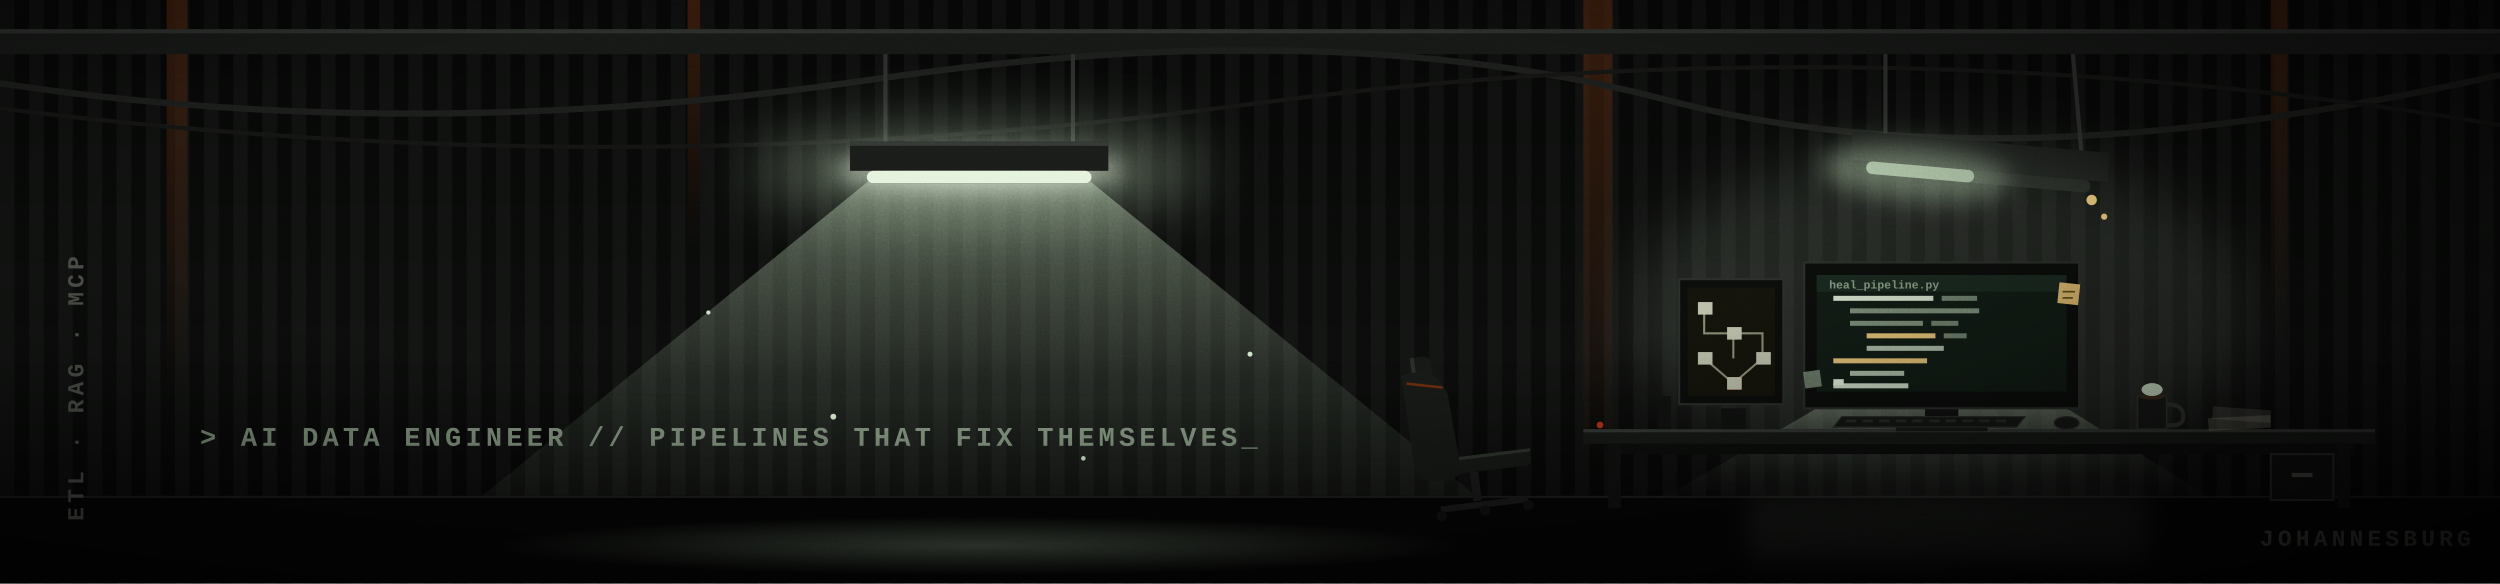
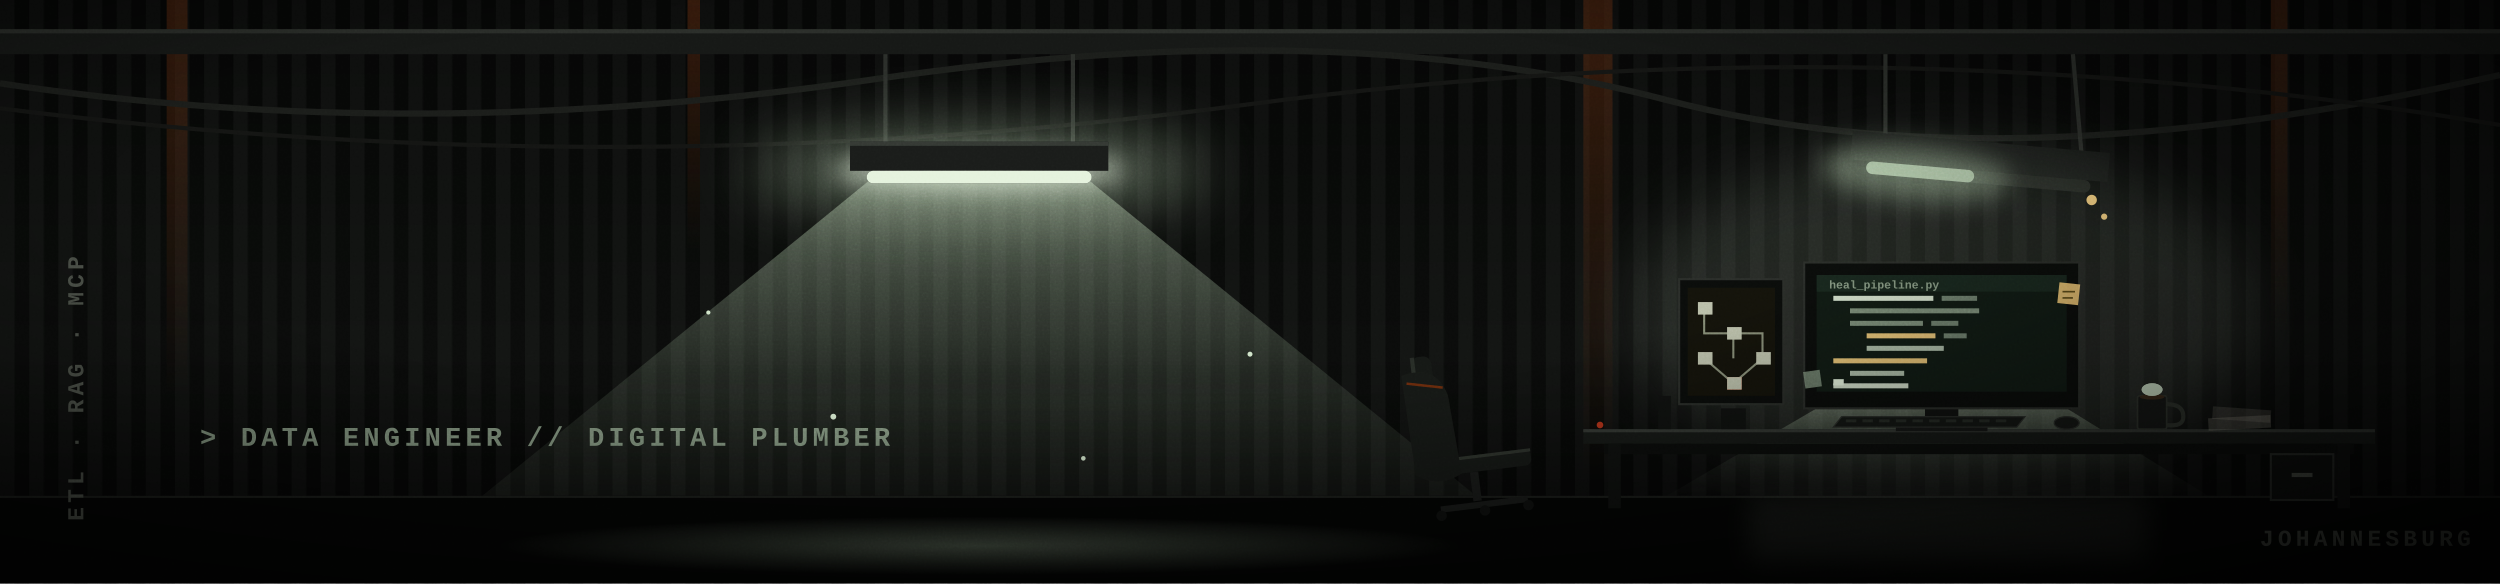
<svg xmlns="http://www.w3.org/2000/svg" viewBox="0 0 1200 280" width="1200" height="280" role="img" aria-label="An empty workstation with the screen still on">
  <defs>
    <linearGradient id="wall" x1="0" y1="0" x2="0" y2="1">
      <stop offset="0" stop-color="#070807" />
      <stop offset="0.6" stop-color="#0d0f0d" />
      <stop offset="1" stop-color="#050505" />
    </linearGradient>
    <linearGradient id="cone" x1="0" y1="0" x2="0" y2="1">
      <stop offset="0" stop-color="#c9e0c0" stop-opacity="0.42" />
      <stop offset="0.5" stop-color="#9fb89a" stop-opacity="0.14" />
      <stop offset="1" stop-color="#9fb89a" stop-opacity="0.02" />
    </linearGradient>
    <linearGradient id="rust" x1="0" y1="0" x2="0" y2="1">
      <stop offset="0" stop-color="#5a2a10" stop-opacity="0.55" />
      <stop offset="1" stop-color="#5a2a10" stop-opacity="0" />
    </linearGradient>
    <radialGradient id="vignette" cx="0.4" cy="0.35" r="0.85">
      <stop offset="0.4" stop-color="#000" stop-opacity="0" />
      <stop offset="1" stop-color="#000" stop-opacity="0.85" />
    </radialGradient>
    <radialGradient id="puddle" cx="0.5" cy="0.5" r="0.5">
      <stop offset="0" stop-color="#b9d3b2" stop-opacity="0.35" />
      <stop offset="1" stop-color="#b9d3b2" stop-opacity="0" />
    </radialGradient>
    <pattern id="corrugated" width="14" height="280" patternUnits="userSpaceOnUse">
      <rect width="7" height="280" fill="#ffffff" fill-opacity="0.025" />
      <rect x="7" width="7" height="280" fill="#000000" fill-opacity="0.18" />
    </pattern>
    <filter id="grain" x="0" y="0" width="100%" height="100%">
      <feTurbulence type="fractalNoise" baseFrequency="0.9" numOctaves="2" seed="7" result="n" />
      <feColorMatrix type="saturate" values="0" />
    </filter>
    <filter id="blur6" x="-50%" y="-200%" width="200%" height="500%">
      <feGaussianBlur stdDeviation="6" />
    </filter>
    <filter id="blur14" x="-50%" y="-200%" width="200%" height="500%">
      <feGaussianBlur stdDeviation="14" />
    </filter>
    <filter id="rough" x="-5%" y="-5%" width="110%" height="110%">
      <feTurbulence type="fractalNoise" baseFrequency="0.04" numOctaves="3" seed="3" result="t" />
      <feDisplacementMap in="SourceGraphic" in2="t" scale="3" />
    </filter>
  </defs>
  <style>
    .mono { font-family: "Courier New", Courier, monospace; font-weight: 700; }
    .flick  { animation: flick 7s step-end infinite; }
    .flick2 { animation: flick 7s step-end infinite; animation-delay: -2.3s; }
    .flickL { animation: flick 7s step-end infinite; animation-delay: -4.1s; }
    .slow   { animation: slow 11s step-end infinite; }
    .dying  { animation: dying 9s step-end infinite; }
    .spark  { animation: spark 8s step-end infinite; }
    .drift  { animation: drift 14s linear infinite; }
    .drift2 { animation: drift 19s linear infinite; animation-delay: -6s; }
    .sway   { animation: sway 6s ease-in-out infinite; transform-origin: 950px 0px; }

    @keyframes flick {
      0%   { opacity: 1; }
      4%   { opacity: 0.15; }
      5%   { opacity: 0.9; }
      6%   { opacity: 0.1; }
      8%   { opacity: 1; }
      41%  { opacity: 0.85; }
      42%  { opacity: 1; }
      55%  { opacity: 0.3; }
      56%  { opacity: 1; }
      58%  { opacity: 0.12; }
      59%  { opacity: 0.7; }
      60%  { opacity: 0.05; }
      63%  { opacity: 1; }
      88%  { opacity: 0.6; }
      89%  { opacity: 1; }
      100% { opacity: 1; }
    }
    @keyframes slow {
      0%   { opacity: 0.85; }
      30%  { opacity: 0.4; }
      32%  { opacity: 0.85; }
      70%  { opacity: 0.55; }
      72%  { opacity: 0.2; }
      75%  { opacity: 0.85; }
      100% { opacity: 0.85; }
    }
    @keyframes dying {
      0%   { opacity: 0.18; }
      12%  { opacity: 0.9; }
      13%  { opacity: 0.1; }
      14%  { opacity: 0.6; }
      15%  { opacity: 0.12; }
      60%  { opacity: 0.18; }
      100% { opacity: 0.18; }
    }
    @keyframes spark {
      0%   { opacity: 0; }
      52%  { opacity: 0; }
      53%  { opacity: 1; }
      54%  { opacity: 0; }
      55%  { opacity: 0.8; }
      56%  { opacity: 0; }
      100% { opacity: 0; }
    }
    @keyframes drift {
      0%   { transform: translate(0px, 0px); opacity: 0; }
      10%  { opacity: 0.5; }
      90%  { opacity: 0.4; }
      100% { transform: translate(40px, -60px); opacity: 0; }
    }
    @keyframes sway {
      0%, 100% { transform: rotate(-0.6deg); }
      50%      { transform: rotate(0.6deg); }
    }
  
    .scroll { animation: scrollcode 8s steps(8) infinite; }
    .heal   { animation: heal 9s step-end infinite; }
    .heal2  { animation: heal2 9s step-end infinite; }
    .steam2 { transform-box: fill-box; transform-origin: center; animation: steam2 5s ease-out infinite; }
    @keyframes scrollcode { 0% { transform: translateY(0px); } 100% { transform: translateY(-48px); } }
    @keyframes heal  { 0%, 55% { opacity: 1; } 56%, 100% { opacity: 0; } }
    @keyframes heal2 { 0%, 55% { opacity: 0; } 56%, 100% { opacity: 1; } }
    @keyframes steam2 {
      0% { transform: translate(0px, 0px) scale(0.6); opacity: 0; } 20% { opacity: 0.3; }
      100% { transform: translate(6px, -34px) scale(1.7); opacity: 0; }
    }
  </style>
  <rect width="1200" height="280" fill="url(#wall)" />
  <rect width="1200" height="280" fill="url(#corrugated)" />
  <rect x="80" y="0" width="10" height="190" fill="url(#rust)" />
  <rect x="330" y="0" width="6" height="120" fill="url(#rust)" />
  <rect x="760" y="0" width="14" height="230" fill="url(#rust)" />
  <rect x="1090" y="0" width="8" height="160" fill="url(#rust)" />
  <rect x="0" y="14" width="1200" height="12" fill="#161816" />
  <rect x="0" y="14" width="1200" height="2" fill="#2a2d29" />
  <path d="M 0 40 Q 200 70 420 38 T 800 48 T 1200 36" stroke="#1b1d1a" stroke-width="3" fill="none" />
  <path d="M 0 52 Q 300 90 600 50 T 1200 60" stroke="#141513" stroke-width="2" fill="none" />
  <g>
    <line x1="425" y1="26" x2="425" y2="70" stroke="#2a2d29" stroke-width="2" />
    <line x1="515" y1="26" x2="515" y2="70" stroke="#2a2d29" stroke-width="2" />
    <g class="flick">
      <polygon points="418,86 522,86 760,280 180,280" fill="url(#cone)" />
      <ellipse cx="470" cy="82" rx="110" ry="22" fill="#b9d3b2" opacity="0.35" filter="url(#blur14)" />
      <ellipse cx="470" cy="82" rx="70" ry="8" fill="#e8f5e0" opacity="0.7" filter="url(#blur6)" />
    </g>
    <rect x="408" y="68" width="124" height="14" fill="#1a1c1a" />
    <rect x="408" y="68" width="124" height="2" fill="#343833" />
    <rect x="416" y="82" width="108" height="6" rx="3" fill="#2a2f29" />
    <rect class="flick" x="416" y="82" width="108" height="6" rx="3" fill="#e4f2dc" />
  </g>
  <g class="sway">
    <line x1="905" y1="26" x2="905" y2="70" stroke="#2a2d29" stroke-width="2" />
    <line x1="995" y1="26" x2="1000" y2="84" stroke="#2a2d29" stroke-width="2" />
    <g transform="rotate(5 950 80)">
      <rect x="888" y="68" width="124" height="14" fill="#151715" />
      <rect x="896" y="82" width="108" height="6" rx="3" fill="#1d201c" />
      <rect class="dying" x="896" y="82" width="52" height="6" rx="3" fill="#a9c0a2" />
      <ellipse class="dying" cx="920" cy="86" rx="46" ry="12" fill="#a9c0a2" opacity="0.5" filter="url(#blur6)" />
    </g>
    <circle class="spark" cx="1004" cy="96" r="2.5" fill="#ffd27a" />
    <circle class="spark" cx="1010" cy="104" r="1.5" fill="#ffd27a" />
  </g>
  <rect x="0" y="238" width="1200" height="42" fill="#050605" />
  <rect x="0" y="238" width="1200" height="1" fill="#1d201c" />
  <ellipse class="flick" cx="470" cy="262" rx="230" ry="14" fill="url(#puddle)" />
  <g class="mono" font-size="13" letter-spacing="2">
-     <text class="slow" x="96" y="214" fill="#7d8f7a">&gt; AI DATA ENGINEER // PIPELINES THAT FIX THEMSELVES_</text>
+     <text class="slow" x="96" y="214" fill="#7d8f7a">&gt; DATA ENGINEER // DIGITAL PLUMBER</text>
  </g>
  <g class="mono" font-size="11" letter-spacing="2" fill="#4a4f47">
    <text x="40" y="250" transform="rotate(-90 40 250)">ETL · RAG · MCP</text>
    <text x="1186" y="262" text-anchor="end">JOHANNESBURG</text>
  </g>
  <g fill="#cfe3c8">
    <circle class="drift" cx="400" cy="200" r="1.4" />
    <circle class="drift2" cx="520" cy="220" r="1.1" />
    <circle class="drift" cx="600" cy="170" r="1.2" style="animation-delay:-9s" />
    <circle class="drift2" cx="340" cy="150" r="1" style="animation-delay:-12s" />
  </g>
  <defs>
    <clipPath id="scr">
      <rect x="872" y="132" width="120" height="56" />
    </clipPath>
    <clipPath id="scr2">
      <rect x="810" y="138" width="42" height="52" />
    </clipPath>
  </defs>
  <g class="soft">
    <ellipse cx="932" cy="150" rx="150" ry="80" fill="#b8c9b3" opacity="0.13" filter="url(#blur14)" />
    <polygon points="872,196 992,196 1060,238 800,238" fill="url(#cone)" opacity="0.8" />
  </g>
  <rect class="soft" x="840" y="239" width="190" height="30" fill="#b8c9b3" opacity="0.10" filter="url(#blur6)" />
  <g transform="rotate(-7 712 230)">
    <rect x="706" y="226" width="4" height="14" fill="#1a1c1a" />
    <line x1="690" y1="242" x2="732" y2="242" stroke="#1a1c1a" stroke-width="3" />
    <circle cx="690" cy="245" r="2.5" fill="#101210" />
    <circle cx="732" cy="245" r="2.5" fill="#101210" />
    <circle cx="711" cy="245" r="2.5" fill="#101210" />
    <rect x="688" y="218" width="48" height="8" rx="3" fill="#171a17" />
    <rect x="688" y="218" width="48" height="1.5" fill="#2f342d" />
    <rect x="684" y="168" width="10" height="54" rx="4" fill="#151815" />
    <rect x="684" y="168" width="2" height="54" fill="#2f342d" opacity="0.7" />
    <path d="M679 176 Q696 172 700 188 L702 226 Q690 232 680 224 Z" fill="#1e211d" />
    <path d="M679 176 Q696 172 700 188 L702 226 Q690 232 680 224 Z" fill="#000" opacity="0.25" />
    <path d="M681 180 L698 184" stroke="#7a2e0a" stroke-width="1.2" opacity="0.8" />
  </g>
  <rect x="760" y="206" width="380" height="7" fill="#171a17" />
  <rect x="760" y="206" width="380" height="1.5" fill="#343833" />
  <rect x="770" y="213" width="360" height="5" fill="#0c0e0c" />
  <rect x="772" y="213" width="6" height="31" fill="#101210" />
  <rect x="1122" y="213" width="6" height="31" fill="#101210" />
  <rect x="1090" y="218" width="30" height="22" fill="#0e100e" stroke="#2a2d29" />
  <rect x="1100" y="227" width="10" height="2" fill="#4a4f47" />
  <rect x="796" y="190" width="6" height="16" fill="#101210" />
  <rect x="826" y="196" width="12" height="10" fill="#101210" />
  <rect x="806" y="134" width="50" height="60" fill="#0b0d0b" stroke="#2a2d29" />
  <rect x="810" y="138" width="42" height="52" fill="#07100a" />
  <g clip-path="url(#scr2)" class="soft2">
    <path d="M818 148 L818 160 L832 160 M832 160 L832 172 M832 160 L846 160 L846 172 M818 172 L832 184 M846 172 L832 184" stroke="#7d8f7a" stroke-width="1" fill="none" />
    <rect x="815" y="145" width="7" height="6" fill="#b8c9b3" />
    <rect x="829" y="157" width="7" height="6" fill="#b8c9b3" />
    <rect x="843" y="169" width="7" height="6" fill="#b8c9b3" />
    <rect x="815" y="169" width="7" height="6" fill="#b8c9b3" />
    <rect class="heal" x="829" y="181" width="7" height="6" fill="#b3341a" />
    <rect class="heal2" x="829" y="181" width="7" height="6" fill="#b8c9b3" />
    <rect class="heal" x="810" y="138" width="42" height="52" fill="#b3341a" opacity="0.08" />
    <text class="mono" x="814" y="195" font-size="5" fill="#7d8f7a">retry 3/3</text>
  </g>
  <rect x="924" y="194" width="16" height="12" fill="#101210" />
  <rect x="910" y="204" width="44" height="3" fill="#161816" />
  <rect x="866" y="126" width="132" height="70" fill="#0b0d0b" stroke="#2a2d29" />
  <rect x="872" y="132" width="120" height="56" fill="#06100a" />
  <g clip-path="url(#scr)">
    <g class="scroll">
      <rect x="880" y="142" width="48" height="2.4" fill="#e4f2dc" opacity="0.9" />
      <rect x="932" y="142" width="17" height="2.4" fill="#7d8f7a" opacity="0.8" />
      <rect x="888" y="148" width="62" height="2.4" fill="#7d8f7a" opacity="0.9" />
      <rect x="888" y="154" width="35" height="2.4" fill="#7d8f7a" opacity="0.9" />
      <rect x="927" y="154" width="13" height="2.4" fill="#7d8f7a" opacity="0.8" />
      <rect x="896" y="160" width="33" height="2.4" fill="#ffd27a" opacity="0.9" />
      <rect x="933" y="160" width="11" height="2.4" fill="#7d8f7a" opacity="0.8" />
      <rect x="896" y="166" width="37" height="2.4" fill="#b8c9b3" opacity="0.9" />
      <rect x="880" y="172" width="45" height="2.4" fill="#ffd27a" opacity="0.9" />
      <rect x="888" y="178" width="26" height="2.4" fill="#b8c9b3" opacity="0.9" />
      <rect x="880" y="184" width="36" height="2.4" fill="#e4f2dc" opacity="0.9" />
      <rect x="880" y="190" width="48" height="2.4" fill="#e4f2dc" opacity="0.9" />
      <rect x="932" y="190" width="17" height="2.4" fill="#7d8f7a" opacity="0.8" />
      <rect x="888" y="196" width="62" height="2.4" fill="#7d8f7a" opacity="0.9" />
      <rect x="888" y="202" width="35" height="2.4" fill="#7d8f7a" opacity="0.9" />
      <rect x="927" y="202" width="20" height="2.4" fill="#7d8f7a" opacity="0.8" />
      <rect x="896" y="208" width="33" height="2.4" fill="#ffd27a" opacity="0.9" />
      <rect x="933" y="208" width="8" height="2.4" fill="#7d8f7a" opacity="0.8" />
      <rect x="896" y="214" width="37" height="2.4" fill="#b8c9b3" opacity="0.9" />
      <rect x="880" y="220" width="45" height="2.4" fill="#ffd27a" opacity="0.9" />
      <rect x="929" y="220" width="13" height="2.4" fill="#7d8f7a" opacity="0.8" />
      <rect x="888" y="226" width="26" height="2.4" fill="#b8c9b3" opacity="0.9" />
      <rect x="918" y="226" width="16" height="2.4" fill="#7d8f7a" opacity="0.8" />
      <rect x="880" y="232" width="36" height="2.4" fill="#e4f2dc" opacity="0.9" />
      <rect x="920" y="232" width="19" height="2.4" fill="#7d8f7a" opacity="0.8" />
      <rect x="880" y="238" width="48" height="2.4" fill="#e4f2dc" opacity="0.9" />
      <rect x="888" y="244" width="62" height="2.4" fill="#7d8f7a" opacity="0.9" />
      <rect x="954" y="244" width="9" height="2.4" fill="#7d8f7a" opacity="0.8" />
      <rect x="888" y="250" width="35" height="2.4" fill="#7d8f7a" opacity="0.9" />
      <rect x="927" y="250" width="18" height="2.4" fill="#7d8f7a" opacity="0.8" />
      <rect x="896" y="256" width="33" height="2.4" fill="#ffd27a" opacity="0.9" />
      <rect x="896" y="262" width="37" height="2.4" fill="#b8c9b3" opacity="0.9" />
      <rect x="880" y="268" width="45" height="2.4" fill="#ffd27a" opacity="0.9" />
      <rect x="888" y="274" width="26" height="2.4" fill="#b8c9b3" opacity="0.9" />
      <rect x="880" y="280" width="36" height="2.4" fill="#e4f2dc" opacity="0.9" />
    </g>
  </g>
  <rect x="872" y="132" width="120" height="8" fill="#0f1d14" />
  <text class="mono" x="878" y="138.5" font-size="5.5" fill="#7d8f7a">heal_pipeline.py</text>
  <rect class="blink" x="880" y="182" width="5" height="3" fill="#e4f2dc" />
  <rect x="872" y="132" width="120" height="56" fill="url(#scan)" opacity="0.5" />
  <rect class="soft" x="872" y="132" width="120" height="56" fill="#b8c9b3" opacity="0.06" />
  <rect x="988" y="136" width="10" height="10" fill="#ffd27a" opacity="0.85" transform="rotate(6 993 141)" />
  <line x1="990" y1="140" x2="996" y2="140" stroke="#5a4a1a" stroke-width="0.8" />
  <line x1="990" y1="143" x2="995" y2="143" stroke="#5a4a1a" stroke-width="0.8" />
  <rect x="866" y="178" width="8" height="8" fill="#7d8f7a" opacity="0.8" transform="rotate(-8 870 182)" />
  <polygon points="880,205 968,205 972,200 884,200" fill="#141714" stroke="#2a2d29" stroke-width="0.6" />
  <g fill="#2a2f29" opacity="0.8">
    <rect x="886" y="201.3" width="5" height="1.4" />
    <rect x="894" y="201.3" width="5" height="1.4" />
    <rect x="902" y="201.3" width="5" height="1.4" />
    <rect x="910" y="201.3" width="5" height="1.4" />
    <rect x="918" y="201.3" width="5" height="1.4" />
    <rect x="926" y="201.3" width="5" height="1.4" />
    <rect x="934" y="201.3" width="5" height="1.4" />
    <rect x="942" y="201.3" width="5" height="1.4" />
    <rect x="950" y="201.3" width="5" height="1.4" />
    <rect x="958" y="201.3" width="5" height="1.4" />
  </g>
  <ellipse cx="992" cy="203" rx="6" ry="3" fill="#161816" stroke="#2a2d29" stroke-width="0.6" />
  <rect x="1026" y="190" width="14" height="16" rx="1" fill="#161816" stroke="#2f342d" stroke-width="0.8" />
  <path d="M1040 194 Q1048 194 1048 200 Q1048 205 1040 204" fill="none" stroke="#2f342d" stroke-width="2" />
  <ellipse cx="1033" cy="190.5" rx="6" ry="1.3" fill="#3a2a1a" />
  <ellipse class="steam2" cx="1033" cy="187" rx="5" ry="3" fill="#cfe3c8" />
  <ellipse class="steam2" cx="1033" cy="187" rx="5" ry="3" fill="#cfe3c8" style="animation-delay:-2.5s" />
  <rect x="1060" y="200" width="30" height="6" fill="#d8d2c0" opacity="0.22" transform="rotate(-3 1075 203)" />
  <rect x="1062" y="196" width="28" height="6" fill="#d8d2c0" opacity="0.16" transform="rotate(4 1076 199)" />
  <circle class="blink" cx="768" cy="204" r="1.6" fill="#b3341a" />
  <rect width="1200" height="280" filter="url(#grain)" opacity="0.22" style="mix-blend-mode:overlay" />
  <rect width="1200" height="280" fill="url(#vignette)" />
</svg>
